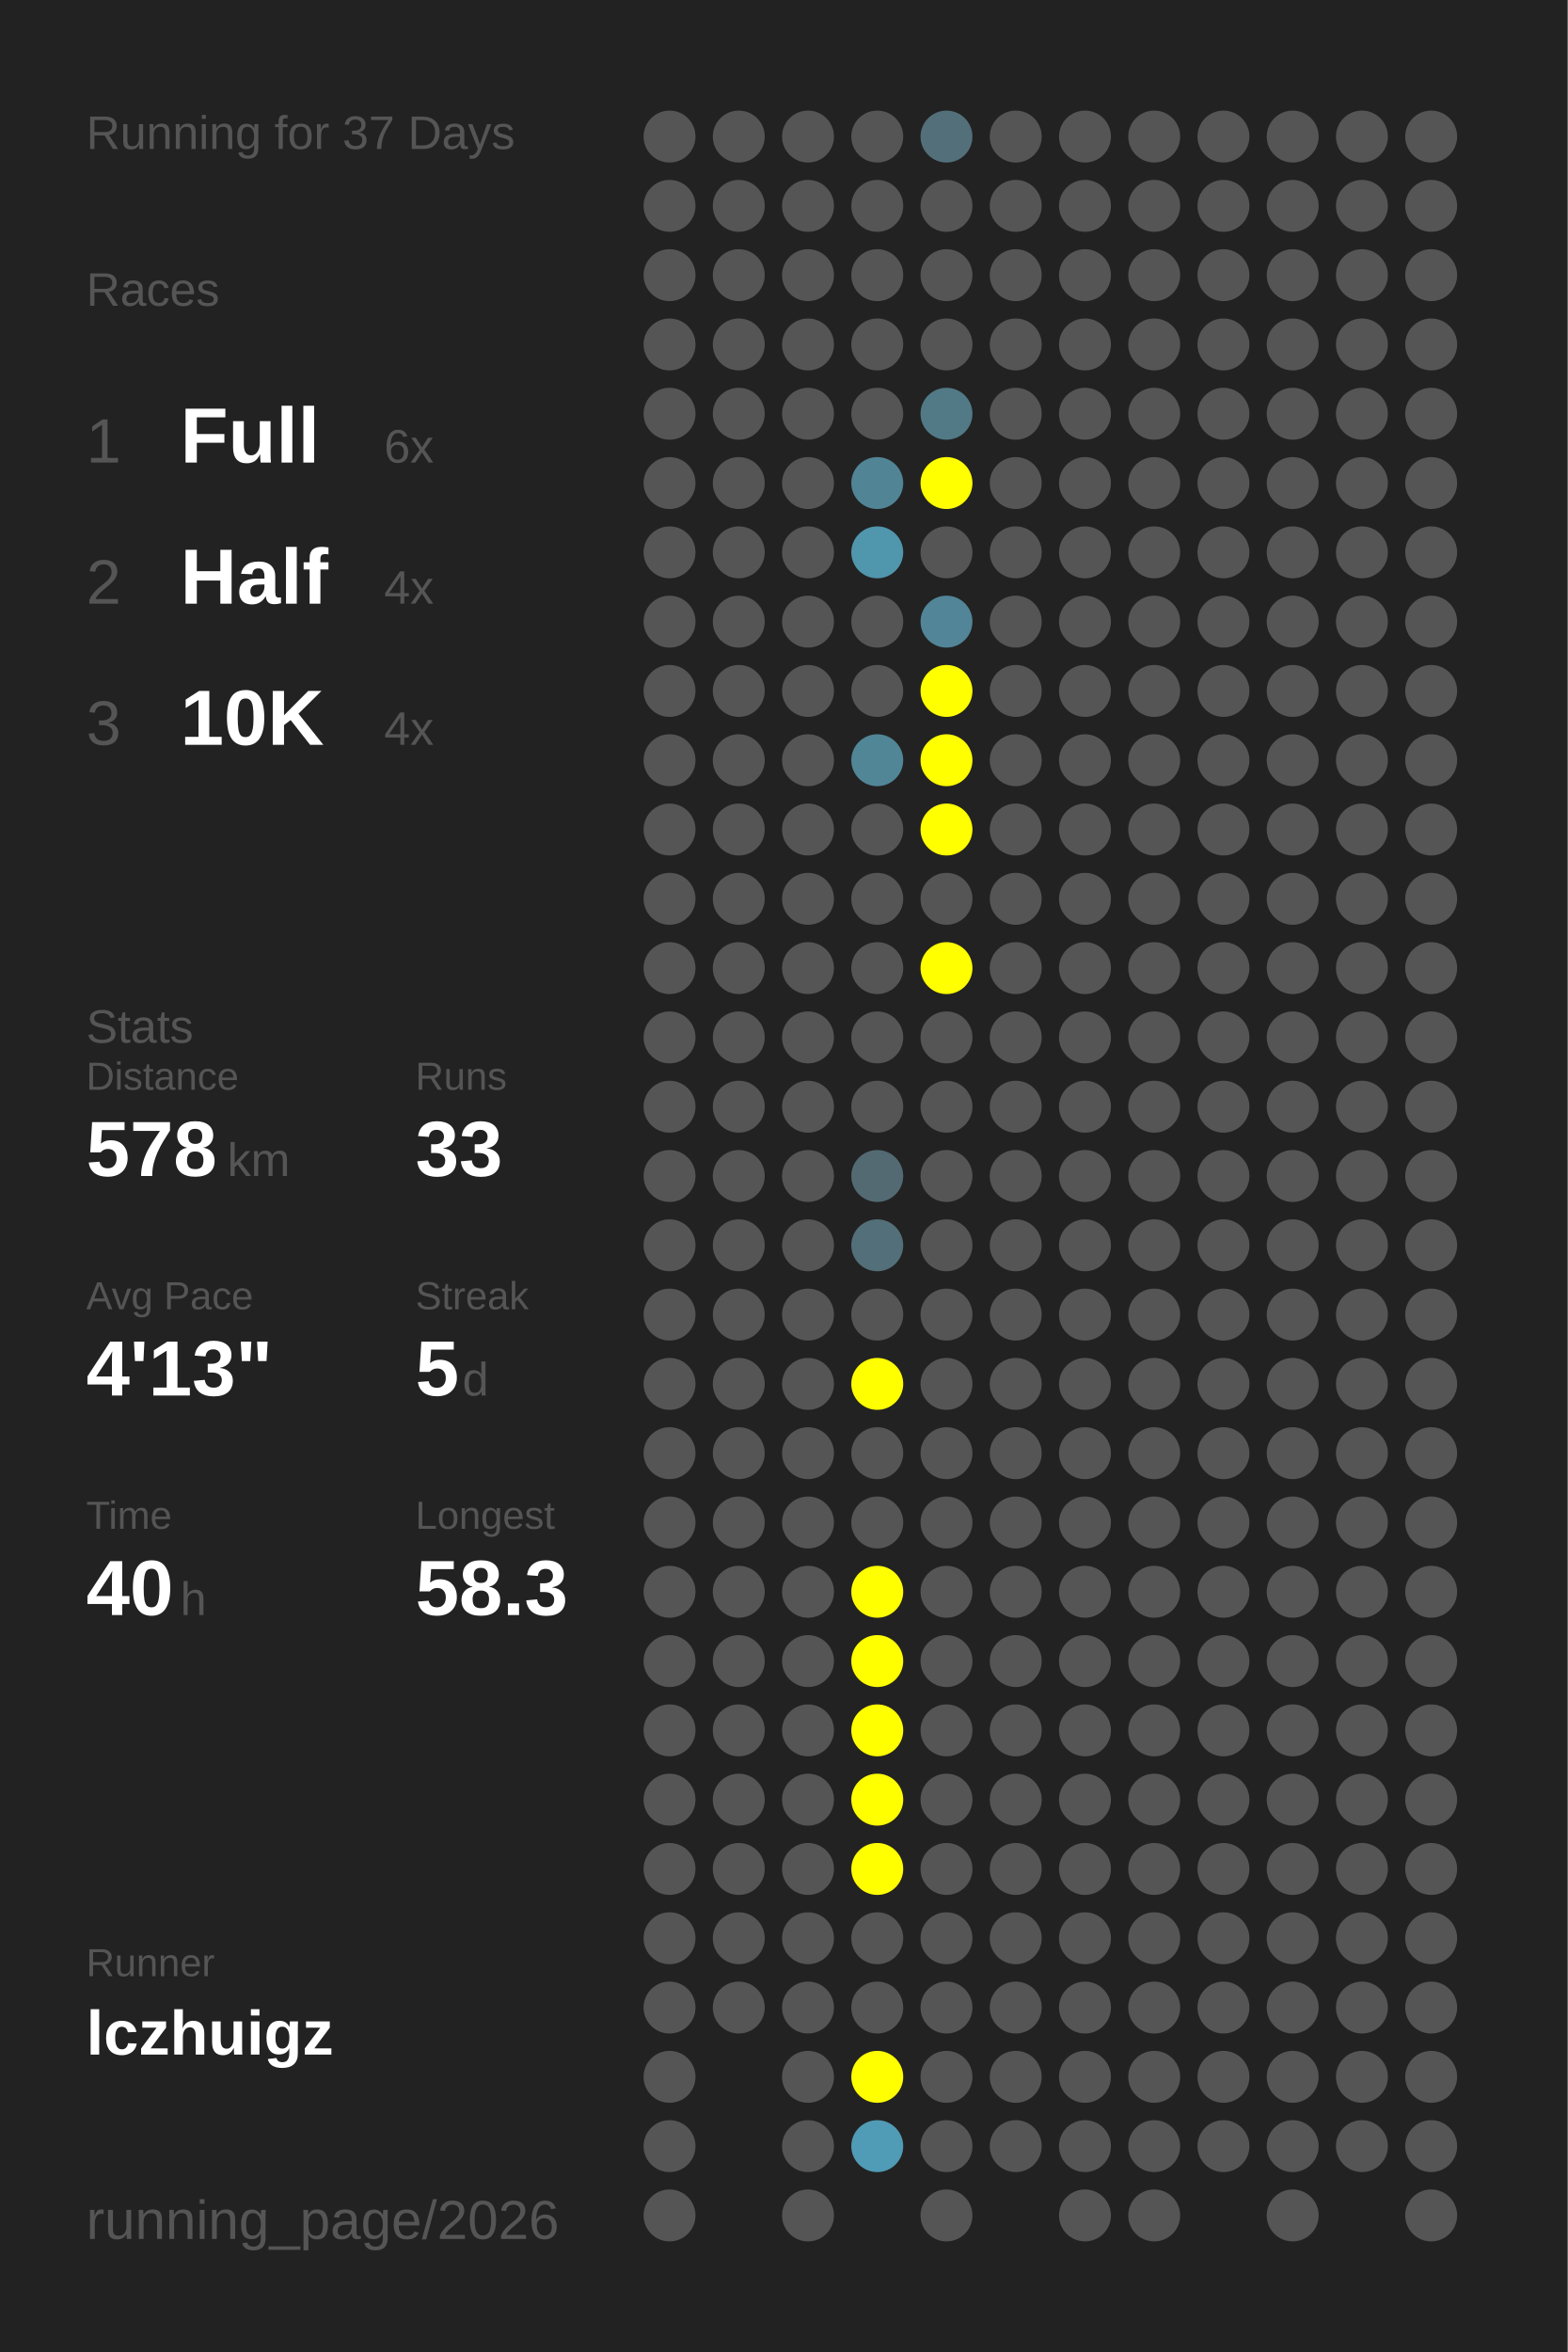
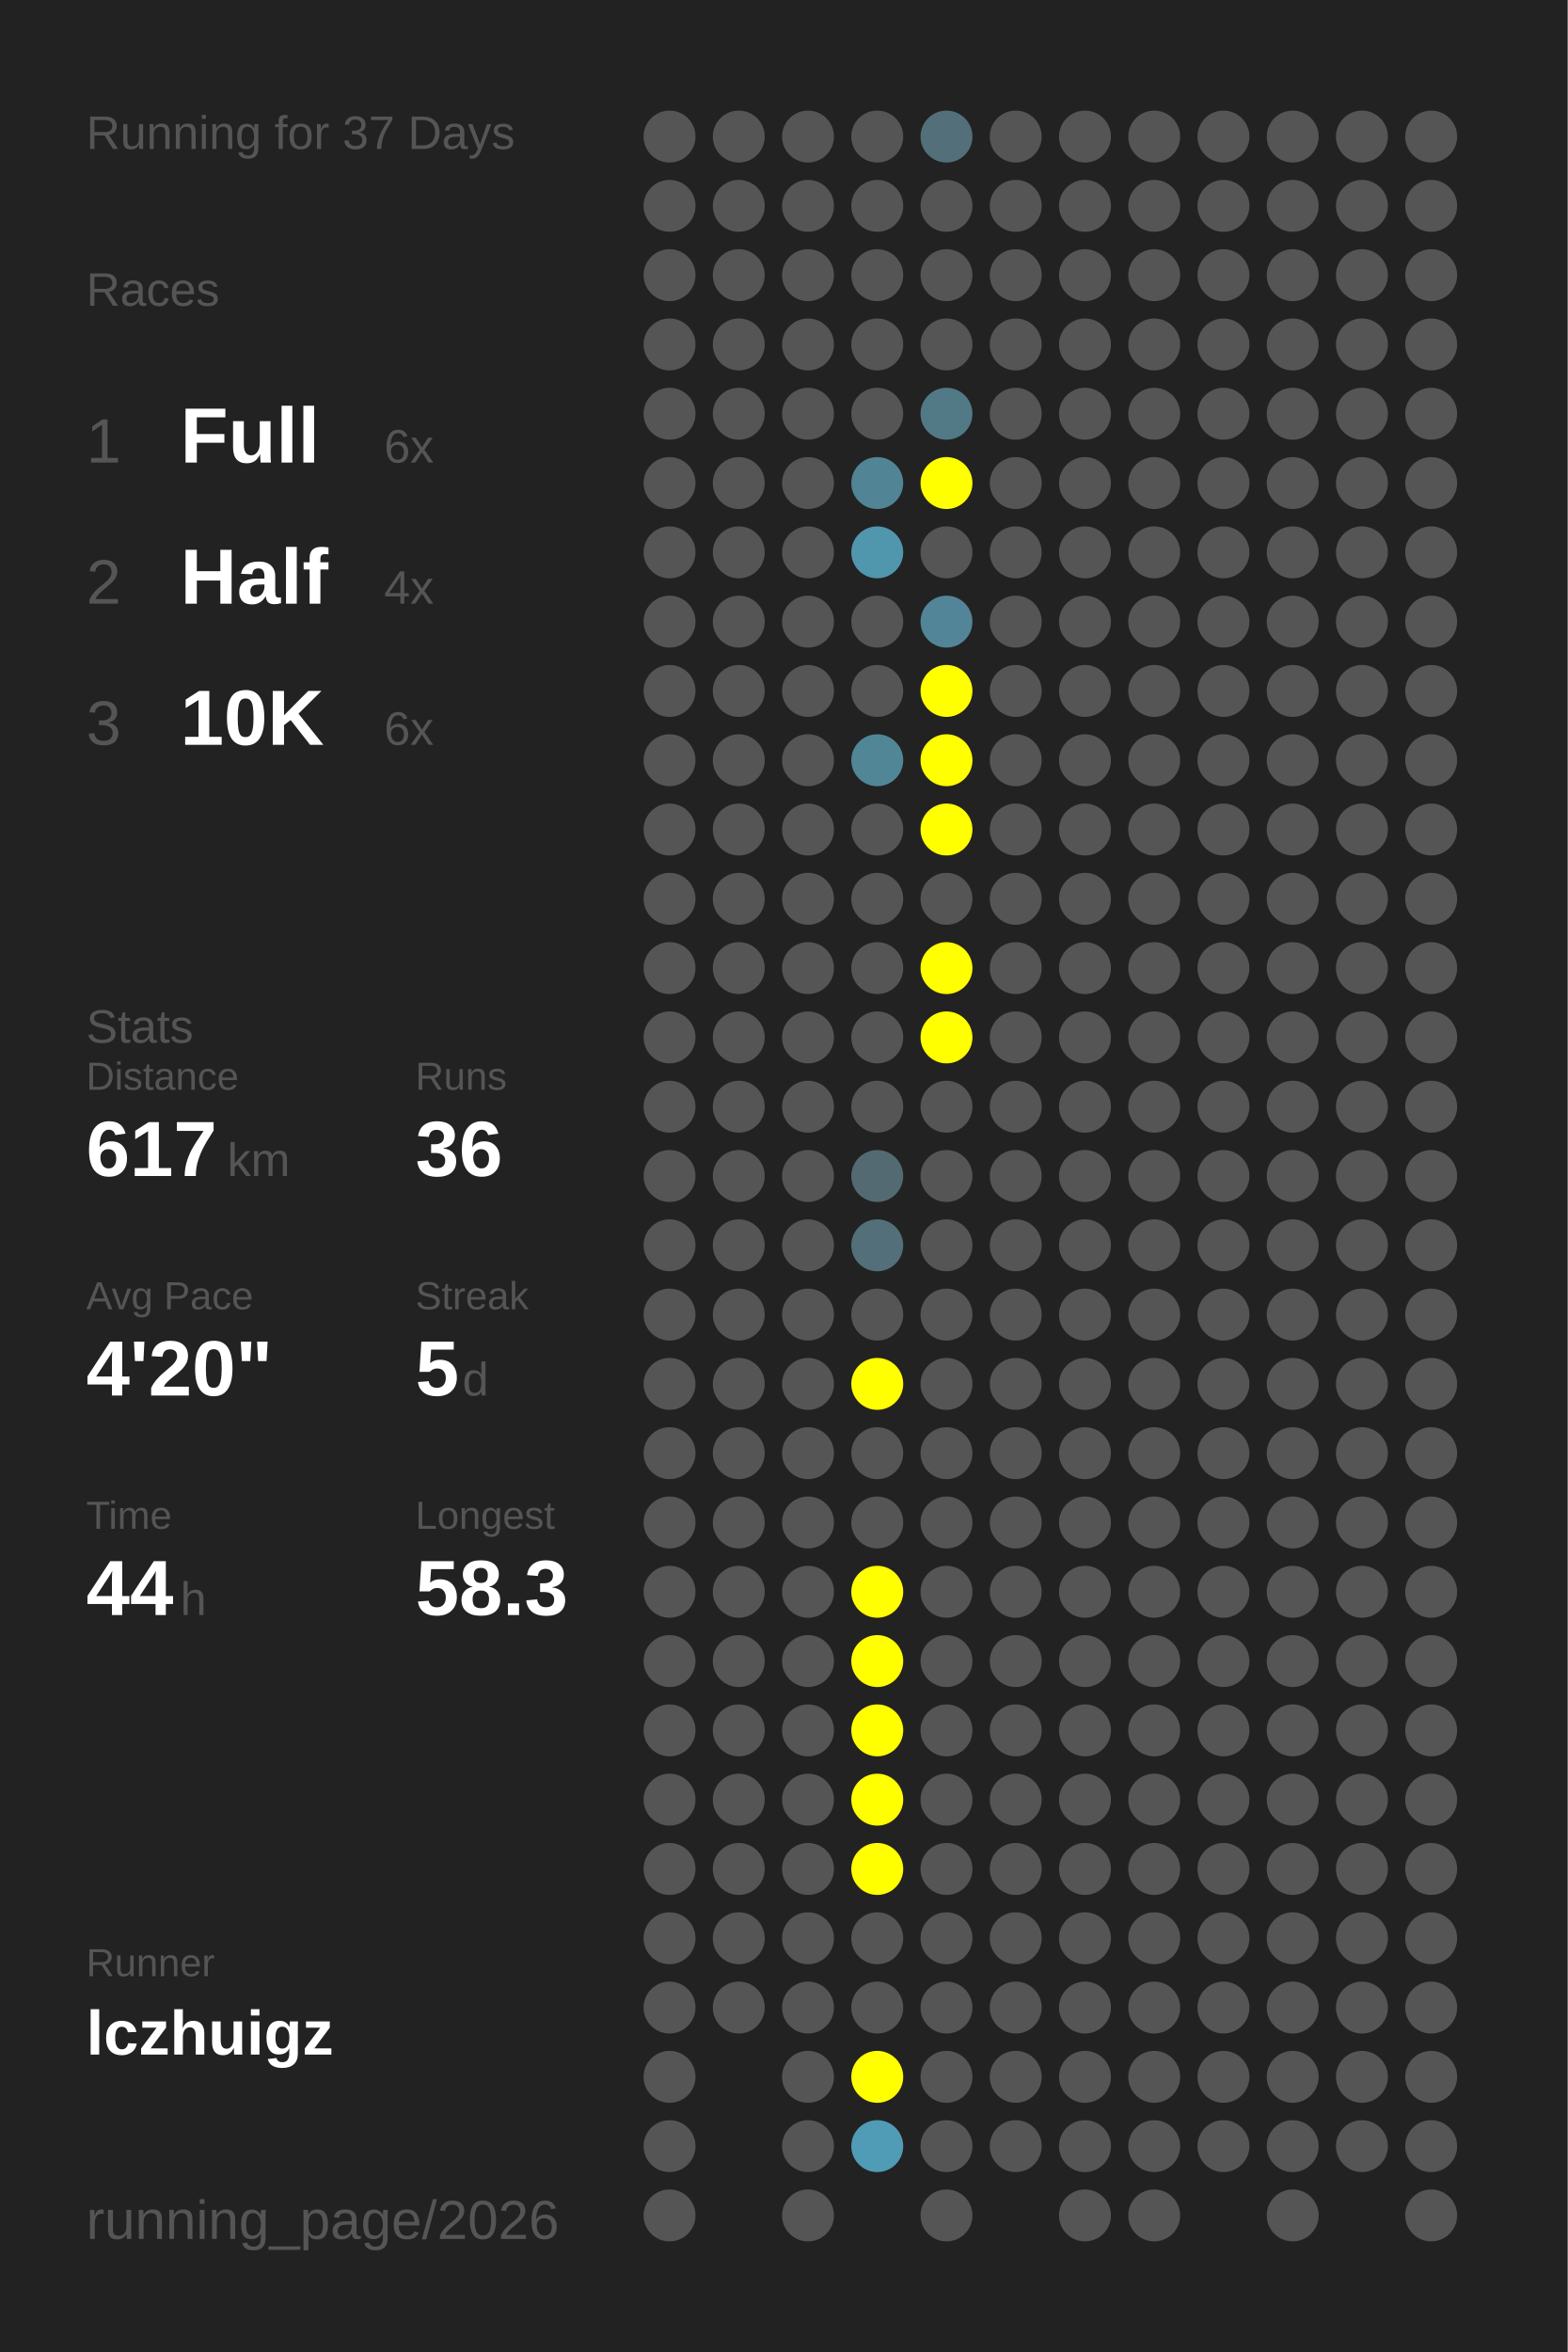
<svg xmlns="http://www.w3.org/2000/svg" baseProfile="full" height="300mm" version="1.1" viewBox="0,0,200,300" width="200mm">
  <defs />
  <rect fill="#222222" height="300" width="200" x="0" y="0" />
  <text fill="#555555" style="font-size:6px; font-family:Arial;" x="11" y="19">Running for 37 Days</text>
  <text fill="#555555" style="font-size:6px; font-family:Arial;" x="11" y="39">Races</text>
  <text fill="#555555" style="font-size:8px; font-family:Arial;" x="11" y="59">1</text>
  <text fill="#FFFFFF" style="font-size:10px; font-family:Arial; font-weight:bold;" x="23" y="59">Full</text>
  <text fill="#555555" style="font-size:6px; font-family:Arial;" x="49" y="59">6x</text>
  <text fill="#555555" style="font-size:8px; font-family:Arial;" x="11" y="77">2</text>
  <text fill="#FFFFFF" style="font-size:10px; font-family:Arial; font-weight:bold;" x="23" y="77">Half</text>
  <text fill="#555555" style="font-size:6px; font-family:Arial;" x="49" y="77">4x</text>
  <text fill="#555555" style="font-size:8px; font-family:Arial;" x="11" y="95">3</text>
  <text fill="#FFFFFF" style="font-size:10px; font-family:Arial; font-weight:bold;" x="23" y="95">10K</text>
-   <text fill="#555555" style="font-size:6px; font-family:Arial;" x="49" y="95">4x</text>
+   <text fill="#555555" style="font-size:6px; font-family:Arial;" x="49" y="95">6x</text>
  <text fill="#555555" style="font-size:6px; font-family:Arial;" x="11" y="133">Stats</text>
  <text fill="#555555" style="font-size:5px; font-family:Arial;" x="11" y="139">Distance</text>
-   <text fill="#FFFFFF" style="font-size:10px; font-family:Arial; font-weight:bold;" x="11" y="150">578</text>
+   <text fill="#FFFFFF" style="font-size:10px; font-family:Arial; font-weight:bold;" x="11" y="150">617</text>
  <text fill="#555555" style="font-size:6px; font-family:Arial;" x="29" y="150">km</text>
  <text fill="#555555" style="font-size:5px; font-family:Arial;" x="53" y="139">Runs</text>
-   <text fill="#FFFFFF" style="font-size:10px; font-family:Arial; font-weight:bold;" x="53" y="150">33</text>
+   <text fill="#FFFFFF" style="font-size:10px; font-family:Arial; font-weight:bold;" x="53" y="150">36</text>
  <text fill="#555555" style="font-size:5px; font-family:Arial;" x="11" y="167">Avg Pace</text>
-   <text fill="#FFFFFF" style="font-size:10px; font-family:Arial; font-weight:bold;" x="11" y="178">4'13"</text>
+   <text fill="#FFFFFF" style="font-size:10px; font-family:Arial; font-weight:bold;" x="11" y="178">4'20"</text>
  <text fill="#555555" style="font-size:5px; font-family:Arial;" x="53" y="167">Streak</text>
  <text fill="#FFFFFF" style="font-size:10px; font-family:Arial; font-weight:bold;" x="53" y="178">5</text>
  <text fill="#555555" style="font-size:6px; font-family:Arial;" x="59" y="178">d</text>
  <text fill="#555555" style="font-size:5px; font-family:Arial;" x="11" y="195">Time</text>
-   <text fill="#FFFFFF" style="font-size:10px; font-family:Arial; font-weight:bold;" x="11" y="206">40</text>
+   <text fill="#FFFFFF" style="font-size:10px; font-family:Arial; font-weight:bold;" x="11" y="206">44</text>
  <text fill="#555555" style="font-size:6px; font-family:Arial;" x="23" y="206">h</text>
  <text fill="#555555" style="font-size:5px; font-family:Arial;" x="53" y="195">Longest</text>
  <text fill="#FFFFFF" style="font-size:10px; font-family:Arial; font-weight:bold;" x="53" y="206">58.3</text>
  <text fill="#555555" style="font-size:5px; font-family:Arial;" x="11" y="252.065">Runner</text>
  <text fill="#FFFFFF" style="font-size:8px; font-family:Arial; font-weight:bold;" x="11" y="262.065">lczhuigz</text>
  <text fill="#555555" style="font-size:7px; font-family:Arial;" x="11" y="285.581">running_page/2026</text>
  <circle cx="85.417" cy="17.419" fill="#555555" r="3.312" />
  <circle cx="85.417" cy="26.258" fill="#555555" r="3.312" />
  <circle cx="85.417" cy="35.097" fill="#555555" r="3.312" />
  <circle cx="85.417" cy="43.935" fill="#555555" r="3.312" />
  <circle cx="85.417" cy="52.774" fill="#555555" r="3.312" />
  <circle cx="85.417" cy="61.613" fill="#555555" r="3.312" />
  <circle cx="85.417" cy="70.452" fill="#555555" r="3.312" />
  <circle cx="85.417" cy="79.29" fill="#555555" r="3.312" />
  <circle cx="85.417" cy="88.129" fill="#555555" r="3.312" />
  <circle cx="85.417" cy="96.968" fill="#555555" r="3.312" />
  <circle cx="85.417" cy="105.806" fill="#555555" r="3.312" />
  <circle cx="85.417" cy="114.645" fill="#555555" r="3.312" />
  <circle cx="85.417" cy="123.484" fill="#555555" r="3.312" />
  <circle cx="85.417" cy="132.323" fill="#555555" r="3.312" />
  <circle cx="85.417" cy="141.161" fill="#555555" r="3.312" />
  <circle cx="85.417" cy="150" fill="#555555" r="3.312" />
  <circle cx="85.417" cy="158.839" fill="#555555" r="3.312" />
  <circle cx="85.417" cy="167.677" fill="#555555" r="3.312" />
  <circle cx="85.417" cy="176.516" fill="#555555" r="3.312" />
  <circle cx="85.417" cy="185.355" fill="#555555" r="3.312" />
  <circle cx="85.417" cy="194.194" fill="#555555" r="3.312" />
  <circle cx="85.417" cy="203.032" fill="#555555" r="3.312" />
  <circle cx="85.417" cy="211.871" fill="#555555" r="3.312" />
  <circle cx="85.417" cy="220.71" fill="#555555" r="3.312" />
  <circle cx="85.417" cy="229.548" fill="#555555" r="3.312" />
  <circle cx="85.417" cy="238.387" fill="#555555" r="3.312" />
  <circle cx="85.417" cy="247.226" fill="#555555" r="3.312" />
  <circle cx="85.417" cy="256.065" fill="#555555" r="3.312" />
  <circle cx="85.417" cy="264.903" fill="#555555" r="3.312" />
  <circle cx="85.417" cy="273.742" fill="#555555" r="3.312" />
  <circle cx="85.417" cy="282.581" fill="#555555" r="3.312" />
  <circle cx="94.25" cy="17.419" fill="#555555" r="3.312" />
  <circle cx="94.25" cy="26.258" fill="#555555" r="3.312" />
  <circle cx="94.25" cy="35.097" fill="#555555" r="3.312" />
  <circle cx="94.25" cy="43.935" fill="#555555" r="3.312" />
  <circle cx="94.25" cy="52.774" fill="#555555" r="3.312" />
  <circle cx="94.25" cy="61.613" fill="#555555" r="3.312" />
  <circle cx="94.25" cy="70.452" fill="#555555" r="3.312" />
  <circle cx="94.25" cy="79.29" fill="#555555" r="3.312" />
  <circle cx="94.25" cy="88.129" fill="#555555" r="3.312" />
  <circle cx="94.25" cy="96.968" fill="#555555" r="3.312" />
  <circle cx="94.25" cy="105.806" fill="#555555" r="3.312" />
  <circle cx="94.25" cy="114.645" fill="#555555" r="3.312" />
  <circle cx="94.25" cy="123.484" fill="#555555" r="3.312" />
  <circle cx="94.25" cy="132.323" fill="#555555" r="3.312" />
  <circle cx="94.25" cy="141.161" fill="#555555" r="3.312" />
  <circle cx="94.25" cy="150" fill="#555555" r="3.312" />
  <circle cx="94.25" cy="158.839" fill="#555555" r="3.312" />
  <circle cx="94.25" cy="167.677" fill="#555555" r="3.312" />
  <circle cx="94.25" cy="176.516" fill="#555555" r="3.312" />
  <circle cx="94.25" cy="185.355" fill="#555555" r="3.312" />
  <circle cx="94.25" cy="194.194" fill="#555555" r="3.312" />
  <circle cx="94.25" cy="203.032" fill="#555555" r="3.312" />
  <circle cx="94.25" cy="211.871" fill="#555555" r="3.312" />
  <circle cx="94.25" cy="220.71" fill="#555555" r="3.312" />
  <circle cx="94.25" cy="229.548" fill="#555555" r="3.312" />
  <circle cx="94.25" cy="238.387" fill="#555555" r="3.312" />
  <circle cx="94.25" cy="247.226" fill="#555555" r="3.312" />
  <circle cx="94.25" cy="256.065" fill="#555555" r="3.312" />
  <circle cx="103.083" cy="17.419" fill="#555555" r="3.312" />
  <circle cx="103.083" cy="26.258" fill="#555555" r="3.312" />
  <circle cx="103.083" cy="35.097" fill="#555555" r="3.312" />
  <circle cx="103.083" cy="43.935" fill="#555555" r="3.312" />
  <circle cx="103.083" cy="52.774" fill="#555555" r="3.312" />
  <circle cx="103.083" cy="61.613" fill="#555555" r="3.312" />
  <circle cx="103.083" cy="70.452" fill="#555555" r="3.312" />
  <circle cx="103.083" cy="79.29" fill="#555555" r="3.312" />
  <circle cx="103.083" cy="88.129" fill="#555555" r="3.312" />
  <circle cx="103.083" cy="96.968" fill="#555555" r="3.312" />
  <circle cx="103.083" cy="105.806" fill="#555555" r="3.312" />
  <circle cx="103.083" cy="114.645" fill="#555555" r="3.312" />
  <circle cx="103.083" cy="123.484" fill="#555555" r="3.312" />
  <circle cx="103.083" cy="132.323" fill="#555555" r="3.312" />
  <circle cx="103.083" cy="141.161" fill="#555555" r="3.312" />
  <circle cx="103.083" cy="150" fill="#555555" r="3.312" />
  <circle cx="103.083" cy="158.839" fill="#555555" r="3.312" />
  <circle cx="103.083" cy="167.677" fill="#555555" r="3.312" />
  <circle cx="103.083" cy="176.516" fill="#555555" r="3.312" />
  <circle cx="103.083" cy="185.355" fill="#555555" r="3.312" />
  <circle cx="103.083" cy="194.194" fill="#555555" r="3.312" />
  <circle cx="103.083" cy="203.032" fill="#555555" r="3.312" />
  <circle cx="103.083" cy="211.871" fill="#555555" r="3.312" />
  <circle cx="103.083" cy="220.71" fill="#555555" r="3.312" />
  <circle cx="103.083" cy="229.548" fill="#555555" r="3.312" />
  <circle cx="103.083" cy="238.387" fill="#555555" r="3.312" />
  <circle cx="103.083" cy="247.226" fill="#555555" r="3.312" />
  <circle cx="103.083" cy="256.065" fill="#555555" r="3.312" />
  <circle cx="103.083" cy="264.903" fill="#555555" r="3.312" />
  <circle cx="103.083" cy="273.742" fill="#555555" r="3.312" />
  <circle cx="103.083" cy="282.581" fill="#555555" r="3.312" />
  <circle cx="111.917" cy="17.419" fill="#555555" r="3.312" />
  <circle cx="111.917" cy="26.258" fill="#555555" r="3.312" />
  <circle cx="111.917" cy="35.097" fill="#555555" r="3.312" />
  <circle cx="111.917" cy="43.935" fill="#555555" r="3.312" />
  <circle cx="111.917" cy="52.774" fill="#555555" r="3.312" />
  <circle cx="111.917" cy="61.613" fill="#518495" r="3.312" />
  <circle cx="111.917" cy="70.452" fill="#5096ad" r="3.312" />
  <circle cx="111.917" cy="79.29" fill="#555555" r="3.312" />
  <circle cx="111.917" cy="88.129" fill="#555555" r="3.312" />
  <circle cx="111.917" cy="96.968" fill="#518697" r="3.312" />
  <circle cx="111.917" cy="105.806" fill="#555555" r="3.312" />
  <circle cx="111.917" cy="114.645" fill="#555555" r="3.312" />
  <circle cx="111.917" cy="123.484" fill="#555555" r="3.312" />
  <circle cx="111.917" cy="132.323" fill="#555555" r="3.312" />
  <circle cx="111.917" cy="141.161" fill="#555555" r="3.312" />
  <circle cx="111.917" cy="150" fill="#536a72" r="3.312" />
  <circle cx="111.917" cy="158.839" fill="#536f79" r="3.312" />
  <circle cx="111.917" cy="167.677" fill="#555555" r="3.312" />
  <circle cx="111.917" cy="176.516" fill="#FFFF00" r="3.312" />
  <circle cx="111.917" cy="185.355" fill="#555555" r="3.312" />
  <circle cx="111.917" cy="194.194" fill="#555555" r="3.312" />
  <circle cx="111.917" cy="203.032" fill="#FFFF00" r="3.312" />
  <circle cx="111.917" cy="211.871" fill="#FFFF00" r="3.312" />
  <circle cx="111.917" cy="220.71" fill="#FFFF00" r="3.312" />
  <circle cx="111.917" cy="229.548" fill="#FFFF00" r="3.312" />
  <circle cx="111.917" cy="238.387" fill="#FFFF00" r="3.312" />
  <circle cx="111.917" cy="247.226" fill="#555555" r="3.312" />
  <circle cx="111.917" cy="256.065" fill="#555555" r="3.312" />
  <circle cx="111.917" cy="264.903" fill="#FFFF00" r="3.312" />
  <circle cx="111.917" cy="273.742" fill="#509bb5" r="3.312" />
  <circle cx="120.75" cy="17.419" fill="#536f79" r="3.312" />
  <circle cx="120.75" cy="26.258" fill="#555555" r="3.312" />
  <circle cx="120.75" cy="35.097" fill="#555555" r="3.312" />
  <circle cx="120.75" cy="43.935" fill="#555555" r="3.312" />
  <circle cx="120.75" cy="52.774" fill="#527986" r="3.312" />
  <circle cx="120.75" cy="61.613" fill="#FFFF00" r="3.312" />
  <circle cx="120.75" cy="70.452" fill="#555555" r="3.312" />
  <circle cx="120.75" cy="79.29" fill="#518597" r="3.312" />
  <circle cx="120.75" cy="88.129" fill="#FFFF00" r="3.312" />
  <circle cx="120.75" cy="96.968" fill="#FFFF00" r="3.312" />
  <circle cx="120.75" cy="105.806" fill="#FFFF00" r="3.312" />
  <circle cx="120.75" cy="114.645" fill="#555555" r="3.312" />
  <circle cx="120.75" cy="123.484" fill="#FFFF00" r="3.312" />
-   <circle cx="120.75" cy="132.323" fill="#555555" r="3.312" />
+   <circle cx="120.75" cy="132.323" fill="#FFFF00" r="3.312" />
  <circle cx="120.75" cy="141.161" fill="#555555" r="3.312" />
  <circle cx="120.75" cy="150" fill="#555555" r="3.312" />
  <circle cx="120.75" cy="158.839" fill="#555555" r="3.312" />
  <circle cx="120.75" cy="167.677" fill="#555555" r="3.312" />
  <circle cx="120.75" cy="176.516" fill="#555555" r="3.312" />
  <circle cx="120.75" cy="185.355" fill="#555555" r="3.312" />
  <circle cx="120.75" cy="194.194" fill="#555555" r="3.312" />
  <circle cx="120.75" cy="203.032" fill="#555555" r="3.312" />
  <circle cx="120.75" cy="211.871" fill="#555555" r="3.312" />
  <circle cx="120.75" cy="220.71" fill="#555555" r="3.312" />
  <circle cx="120.75" cy="229.548" fill="#555555" r="3.312" />
  <circle cx="120.75" cy="238.387" fill="#555555" r="3.312" />
  <circle cx="120.75" cy="247.226" fill="#555555" r="3.312" />
  <circle cx="120.75" cy="256.065" fill="#555555" r="3.312" />
  <circle cx="120.75" cy="264.903" fill="#555555" r="3.312" />
  <circle cx="120.75" cy="273.742" fill="#555555" r="3.312" />
  <circle cx="120.75" cy="282.581" fill="#555555" r="3.312" />
  <circle cx="129.583" cy="17.419" fill="#555555" r="3.312" />
  <circle cx="129.583" cy="26.258" fill="#555555" r="3.312" />
  <circle cx="129.583" cy="35.097" fill="#555555" r="3.312" />
  <circle cx="129.583" cy="43.935" fill="#555555" r="3.312" />
  <circle cx="129.583" cy="52.774" fill="#555555" r="3.312" />
  <circle cx="129.583" cy="61.613" fill="#555555" r="3.312" />
  <circle cx="129.583" cy="70.452" fill="#555555" r="3.312" />
  <circle cx="129.583" cy="79.29" fill="#555555" r="3.312" />
  <circle cx="129.583" cy="88.129" fill="#555555" r="3.312" />
  <circle cx="129.583" cy="96.968" fill="#555555" r="3.312" />
  <circle cx="129.583" cy="105.806" fill="#555555" r="3.312" />
  <circle cx="129.583" cy="114.645" fill="#555555" r="3.312" />
  <circle cx="129.583" cy="123.484" fill="#555555" r="3.312" />
  <circle cx="129.583" cy="132.323" fill="#555555" r="3.312" />
  <circle cx="129.583" cy="141.161" fill="#555555" r="3.312" />
  <circle cx="129.583" cy="150" fill="#555555" r="3.312" />
  <circle cx="129.583" cy="158.839" fill="#555555" r="3.312" />
  <circle cx="129.583" cy="167.677" fill="#555555" r="3.312" />
  <circle cx="129.583" cy="176.516" fill="#555555" r="3.312" />
  <circle cx="129.583" cy="185.355" fill="#555555" r="3.312" />
  <circle cx="129.583" cy="194.194" fill="#555555" r="3.312" />
  <circle cx="129.583" cy="203.032" fill="#555555" r="3.312" />
  <circle cx="129.583" cy="211.871" fill="#555555" r="3.312" />
  <circle cx="129.583" cy="220.71" fill="#555555" r="3.312" />
  <circle cx="129.583" cy="229.548" fill="#555555" r="3.312" />
  <circle cx="129.583" cy="238.387" fill="#555555" r="3.312" />
  <circle cx="129.583" cy="247.226" fill="#555555" r="3.312" />
  <circle cx="129.583" cy="256.065" fill="#555555" r="3.312" />
  <circle cx="129.583" cy="264.903" fill="#555555" r="3.312" />
  <circle cx="129.583" cy="273.742" fill="#555555" r="3.312" />
  <circle cx="138.417" cy="17.419" fill="#555555" r="3.312" />
  <circle cx="138.417" cy="26.258" fill="#555555" r="3.312" />
  <circle cx="138.417" cy="35.097" fill="#555555" r="3.312" />
  <circle cx="138.417" cy="43.935" fill="#555555" r="3.312" />
  <circle cx="138.417" cy="52.774" fill="#555555" r="3.312" />
  <circle cx="138.417" cy="61.613" fill="#555555" r="3.312" />
  <circle cx="138.417" cy="70.452" fill="#555555" r="3.312" />
  <circle cx="138.417" cy="79.29" fill="#555555" r="3.312" />
  <circle cx="138.417" cy="88.129" fill="#555555" r="3.312" />
  <circle cx="138.417" cy="96.968" fill="#555555" r="3.312" />
  <circle cx="138.417" cy="105.806" fill="#555555" r="3.312" />
  <circle cx="138.417" cy="114.645" fill="#555555" r="3.312" />
  <circle cx="138.417" cy="123.484" fill="#555555" r="3.312" />
  <circle cx="138.417" cy="132.323" fill="#555555" r="3.312" />
  <circle cx="138.417" cy="141.161" fill="#555555" r="3.312" />
  <circle cx="138.417" cy="150" fill="#555555" r="3.312" />
  <circle cx="138.417" cy="158.839" fill="#555555" r="3.312" />
  <circle cx="138.417" cy="167.677" fill="#555555" r="3.312" />
  <circle cx="138.417" cy="176.516" fill="#555555" r="3.312" />
  <circle cx="138.417" cy="185.355" fill="#555555" r="3.312" />
  <circle cx="138.417" cy="194.194" fill="#555555" r="3.312" />
  <circle cx="138.417" cy="203.032" fill="#555555" r="3.312" />
  <circle cx="138.417" cy="211.871" fill="#555555" r="3.312" />
  <circle cx="138.417" cy="220.71" fill="#555555" r="3.312" />
  <circle cx="138.417" cy="229.548" fill="#555555" r="3.312" />
  <circle cx="138.417" cy="238.387" fill="#555555" r="3.312" />
  <circle cx="138.417" cy="247.226" fill="#555555" r="3.312" />
  <circle cx="138.417" cy="256.065" fill="#555555" r="3.312" />
  <circle cx="138.417" cy="264.903" fill="#555555" r="3.312" />
  <circle cx="138.417" cy="273.742" fill="#555555" r="3.312" />
  <circle cx="138.417" cy="282.581" fill="#555555" r="3.312" />
  <circle cx="147.25" cy="17.419" fill="#555555" r="3.312" />
  <circle cx="147.25" cy="26.258" fill="#555555" r="3.312" />
  <circle cx="147.25" cy="35.097" fill="#555555" r="3.312" />
  <circle cx="147.25" cy="43.935" fill="#555555" r="3.312" />
  <circle cx="147.25" cy="52.774" fill="#555555" r="3.312" />
  <circle cx="147.25" cy="61.613" fill="#555555" r="3.312" />
  <circle cx="147.25" cy="70.452" fill="#555555" r="3.312" />
  <circle cx="147.25" cy="79.29" fill="#555555" r="3.312" />
  <circle cx="147.25" cy="88.129" fill="#555555" r="3.312" />
  <circle cx="147.25" cy="96.968" fill="#555555" r="3.312" />
  <circle cx="147.25" cy="105.806" fill="#555555" r="3.312" />
  <circle cx="147.25" cy="114.645" fill="#555555" r="3.312" />
  <circle cx="147.25" cy="123.484" fill="#555555" r="3.312" />
  <circle cx="147.25" cy="132.323" fill="#555555" r="3.312" />
  <circle cx="147.25" cy="141.161" fill="#555555" r="3.312" />
  <circle cx="147.25" cy="150" fill="#555555" r="3.312" />
  <circle cx="147.25" cy="158.839" fill="#555555" r="3.312" />
  <circle cx="147.25" cy="167.677" fill="#555555" r="3.312" />
  <circle cx="147.25" cy="176.516" fill="#555555" r="3.312" />
  <circle cx="147.25" cy="185.355" fill="#555555" r="3.312" />
  <circle cx="147.25" cy="194.194" fill="#555555" r="3.312" />
  <circle cx="147.25" cy="203.032" fill="#555555" r="3.312" />
  <circle cx="147.25" cy="211.871" fill="#555555" r="3.312" />
  <circle cx="147.25" cy="220.71" fill="#555555" r="3.312" />
  <circle cx="147.25" cy="229.548" fill="#555555" r="3.312" />
  <circle cx="147.25" cy="238.387" fill="#555555" r="3.312" />
  <circle cx="147.25" cy="247.226" fill="#555555" r="3.312" />
  <circle cx="147.25" cy="256.065" fill="#555555" r="3.312" />
  <circle cx="147.25" cy="264.903" fill="#555555" r="3.312" />
  <circle cx="147.25" cy="273.742" fill="#555555" r="3.312" />
  <circle cx="147.25" cy="282.581" fill="#555555" r="3.312" />
  <circle cx="156.083" cy="17.419" fill="#555555" r="3.312" />
  <circle cx="156.083" cy="26.258" fill="#555555" r="3.312" />
  <circle cx="156.083" cy="35.097" fill="#555555" r="3.312" />
  <circle cx="156.083" cy="43.935" fill="#555555" r="3.312" />
  <circle cx="156.083" cy="52.774" fill="#555555" r="3.312" />
  <circle cx="156.083" cy="61.613" fill="#555555" r="3.312" />
  <circle cx="156.083" cy="70.452" fill="#555555" r="3.312" />
  <circle cx="156.083" cy="79.29" fill="#555555" r="3.312" />
  <circle cx="156.083" cy="88.129" fill="#555555" r="3.312" />
  <circle cx="156.083" cy="96.968" fill="#555555" r="3.312" />
  <circle cx="156.083" cy="105.806" fill="#555555" r="3.312" />
  <circle cx="156.083" cy="114.645" fill="#555555" r="3.312" />
  <circle cx="156.083" cy="123.484" fill="#555555" r="3.312" />
  <circle cx="156.083" cy="132.323" fill="#555555" r="3.312" />
  <circle cx="156.083" cy="141.161" fill="#555555" r="3.312" />
  <circle cx="156.083" cy="150" fill="#555555" r="3.312" />
  <circle cx="156.083" cy="158.839" fill="#555555" r="3.312" />
  <circle cx="156.083" cy="167.677" fill="#555555" r="3.312" />
  <circle cx="156.083" cy="176.516" fill="#555555" r="3.312" />
  <circle cx="156.083" cy="185.355" fill="#555555" r="3.312" />
  <circle cx="156.083" cy="194.194" fill="#555555" r="3.312" />
  <circle cx="156.083" cy="203.032" fill="#555555" r="3.312" />
  <circle cx="156.083" cy="211.871" fill="#555555" r="3.312" />
  <circle cx="156.083" cy="220.71" fill="#555555" r="3.312" />
  <circle cx="156.083" cy="229.548" fill="#555555" r="3.312" />
  <circle cx="156.083" cy="238.387" fill="#555555" r="3.312" />
  <circle cx="156.083" cy="247.226" fill="#555555" r="3.312" />
  <circle cx="156.083" cy="256.065" fill="#555555" r="3.312" />
  <circle cx="156.083" cy="264.903" fill="#555555" r="3.312" />
  <circle cx="156.083" cy="273.742" fill="#555555" r="3.312" />
  <circle cx="164.917" cy="17.419" fill="#555555" r="3.312" />
  <circle cx="164.917" cy="26.258" fill="#555555" r="3.312" />
  <circle cx="164.917" cy="35.097" fill="#555555" r="3.312" />
  <circle cx="164.917" cy="43.935" fill="#555555" r="3.312" />
  <circle cx="164.917" cy="52.774" fill="#555555" r="3.312" />
  <circle cx="164.917" cy="61.613" fill="#555555" r="3.312" />
  <circle cx="164.917" cy="70.452" fill="#555555" r="3.312" />
  <circle cx="164.917" cy="79.29" fill="#555555" r="3.312" />
  <circle cx="164.917" cy="88.129" fill="#555555" r="3.312" />
  <circle cx="164.917" cy="96.968" fill="#555555" r="3.312" />
  <circle cx="164.917" cy="105.806" fill="#555555" r="3.312" />
  <circle cx="164.917" cy="114.645" fill="#555555" r="3.312" />
  <circle cx="164.917" cy="123.484" fill="#555555" r="3.312" />
  <circle cx="164.917" cy="132.323" fill="#555555" r="3.312" />
  <circle cx="164.917" cy="141.161" fill="#555555" r="3.312" />
  <circle cx="164.917" cy="150" fill="#555555" r="3.312" />
  <circle cx="164.917" cy="158.839" fill="#555555" r="3.312" />
  <circle cx="164.917" cy="167.677" fill="#555555" r="3.312" />
  <circle cx="164.917" cy="176.516" fill="#555555" r="3.312" />
  <circle cx="164.917" cy="185.355" fill="#555555" r="3.312" />
  <circle cx="164.917" cy="194.194" fill="#555555" r="3.312" />
  <circle cx="164.917" cy="203.032" fill="#555555" r="3.312" />
  <circle cx="164.917" cy="211.871" fill="#555555" r="3.312" />
  <circle cx="164.917" cy="220.71" fill="#555555" r="3.312" />
  <circle cx="164.917" cy="229.548" fill="#555555" r="3.312" />
  <circle cx="164.917" cy="238.387" fill="#555555" r="3.312" />
  <circle cx="164.917" cy="247.226" fill="#555555" r="3.312" />
  <circle cx="164.917" cy="256.065" fill="#555555" r="3.312" />
  <circle cx="164.917" cy="264.903" fill="#555555" r="3.312" />
  <circle cx="164.917" cy="273.742" fill="#555555" r="3.312" />
  <circle cx="164.917" cy="282.581" fill="#555555" r="3.312" />
  <circle cx="173.75" cy="17.419" fill="#555555" r="3.312" />
  <circle cx="173.75" cy="26.258" fill="#555555" r="3.312" />
  <circle cx="173.75" cy="35.097" fill="#555555" r="3.312" />
  <circle cx="173.75" cy="43.935" fill="#555555" r="3.312" />
  <circle cx="173.75" cy="52.774" fill="#555555" r="3.312" />
  <circle cx="173.75" cy="61.613" fill="#555555" r="3.312" />
  <circle cx="173.75" cy="70.452" fill="#555555" r="3.312" />
  <circle cx="173.75" cy="79.29" fill="#555555" r="3.312" />
  <circle cx="173.75" cy="88.129" fill="#555555" r="3.312" />
  <circle cx="173.75" cy="96.968" fill="#555555" r="3.312" />
  <circle cx="173.75" cy="105.806" fill="#555555" r="3.312" />
  <circle cx="173.75" cy="114.645" fill="#555555" r="3.312" />
  <circle cx="173.75" cy="123.484" fill="#555555" r="3.312" />
  <circle cx="173.75" cy="132.323" fill="#555555" r="3.312" />
  <circle cx="173.75" cy="141.161" fill="#555555" r="3.312" />
  <circle cx="173.75" cy="150" fill="#555555" r="3.312" />
  <circle cx="173.75" cy="158.839" fill="#555555" r="3.312" />
  <circle cx="173.75" cy="167.677" fill="#555555" r="3.312" />
  <circle cx="173.75" cy="176.516" fill="#555555" r="3.312" />
  <circle cx="173.75" cy="185.355" fill="#555555" r="3.312" />
  <circle cx="173.75" cy="194.194" fill="#555555" r="3.312" />
  <circle cx="173.75" cy="203.032" fill="#555555" r="3.312" />
  <circle cx="173.75" cy="211.871" fill="#555555" r="3.312" />
  <circle cx="173.75" cy="220.71" fill="#555555" r="3.312" />
  <circle cx="173.75" cy="229.548" fill="#555555" r="3.312" />
  <circle cx="173.75" cy="238.387" fill="#555555" r="3.312" />
  <circle cx="173.75" cy="247.226" fill="#555555" r="3.312" />
  <circle cx="173.75" cy="256.065" fill="#555555" r="3.312" />
  <circle cx="173.75" cy="264.903" fill="#555555" r="3.312" />
  <circle cx="173.75" cy="273.742" fill="#555555" r="3.312" />
  <circle cx="182.583" cy="17.419" fill="#555555" r="3.312" />
  <circle cx="182.583" cy="26.258" fill="#555555" r="3.312" />
  <circle cx="182.583" cy="35.097" fill="#555555" r="3.312" />
  <circle cx="182.583" cy="43.935" fill="#555555" r="3.312" />
  <circle cx="182.583" cy="52.774" fill="#555555" r="3.312" />
  <circle cx="182.583" cy="61.613" fill="#555555" r="3.312" />
  <circle cx="182.583" cy="70.452" fill="#555555" r="3.312" />
  <circle cx="182.583" cy="79.29" fill="#555555" r="3.312" />
  <circle cx="182.583" cy="88.129" fill="#555555" r="3.312" />
  <circle cx="182.583" cy="96.968" fill="#555555" r="3.312" />
  <circle cx="182.583" cy="105.806" fill="#555555" r="3.312" />
  <circle cx="182.583" cy="114.645" fill="#555555" r="3.312" />
  <circle cx="182.583" cy="123.484" fill="#555555" r="3.312" />
  <circle cx="182.583" cy="132.323" fill="#555555" r="3.312" />
  <circle cx="182.583" cy="141.161" fill="#555555" r="3.312" />
  <circle cx="182.583" cy="150" fill="#555555" r="3.312" />
  <circle cx="182.583" cy="158.839" fill="#555555" r="3.312" />
  <circle cx="182.583" cy="167.677" fill="#555555" r="3.312" />
  <circle cx="182.583" cy="176.516" fill="#555555" r="3.312" />
  <circle cx="182.583" cy="185.355" fill="#555555" r="3.312" />
  <circle cx="182.583" cy="194.194" fill="#555555" r="3.312" />
  <circle cx="182.583" cy="203.032" fill="#555555" r="3.312" />
  <circle cx="182.583" cy="211.871" fill="#555555" r="3.312" />
  <circle cx="182.583" cy="220.71" fill="#555555" r="3.312" />
  <circle cx="182.583" cy="229.548" fill="#555555" r="3.312" />
  <circle cx="182.583" cy="238.387" fill="#555555" r="3.312" />
  <circle cx="182.583" cy="247.226" fill="#555555" r="3.312" />
  <circle cx="182.583" cy="256.065" fill="#555555" r="3.312" />
  <circle cx="182.583" cy="264.903" fill="#555555" r="3.312" />
  <circle cx="182.583" cy="273.742" fill="#555555" r="3.312" />
  <circle cx="182.583" cy="282.581" fill="#555555" r="3.312" />
</svg>
